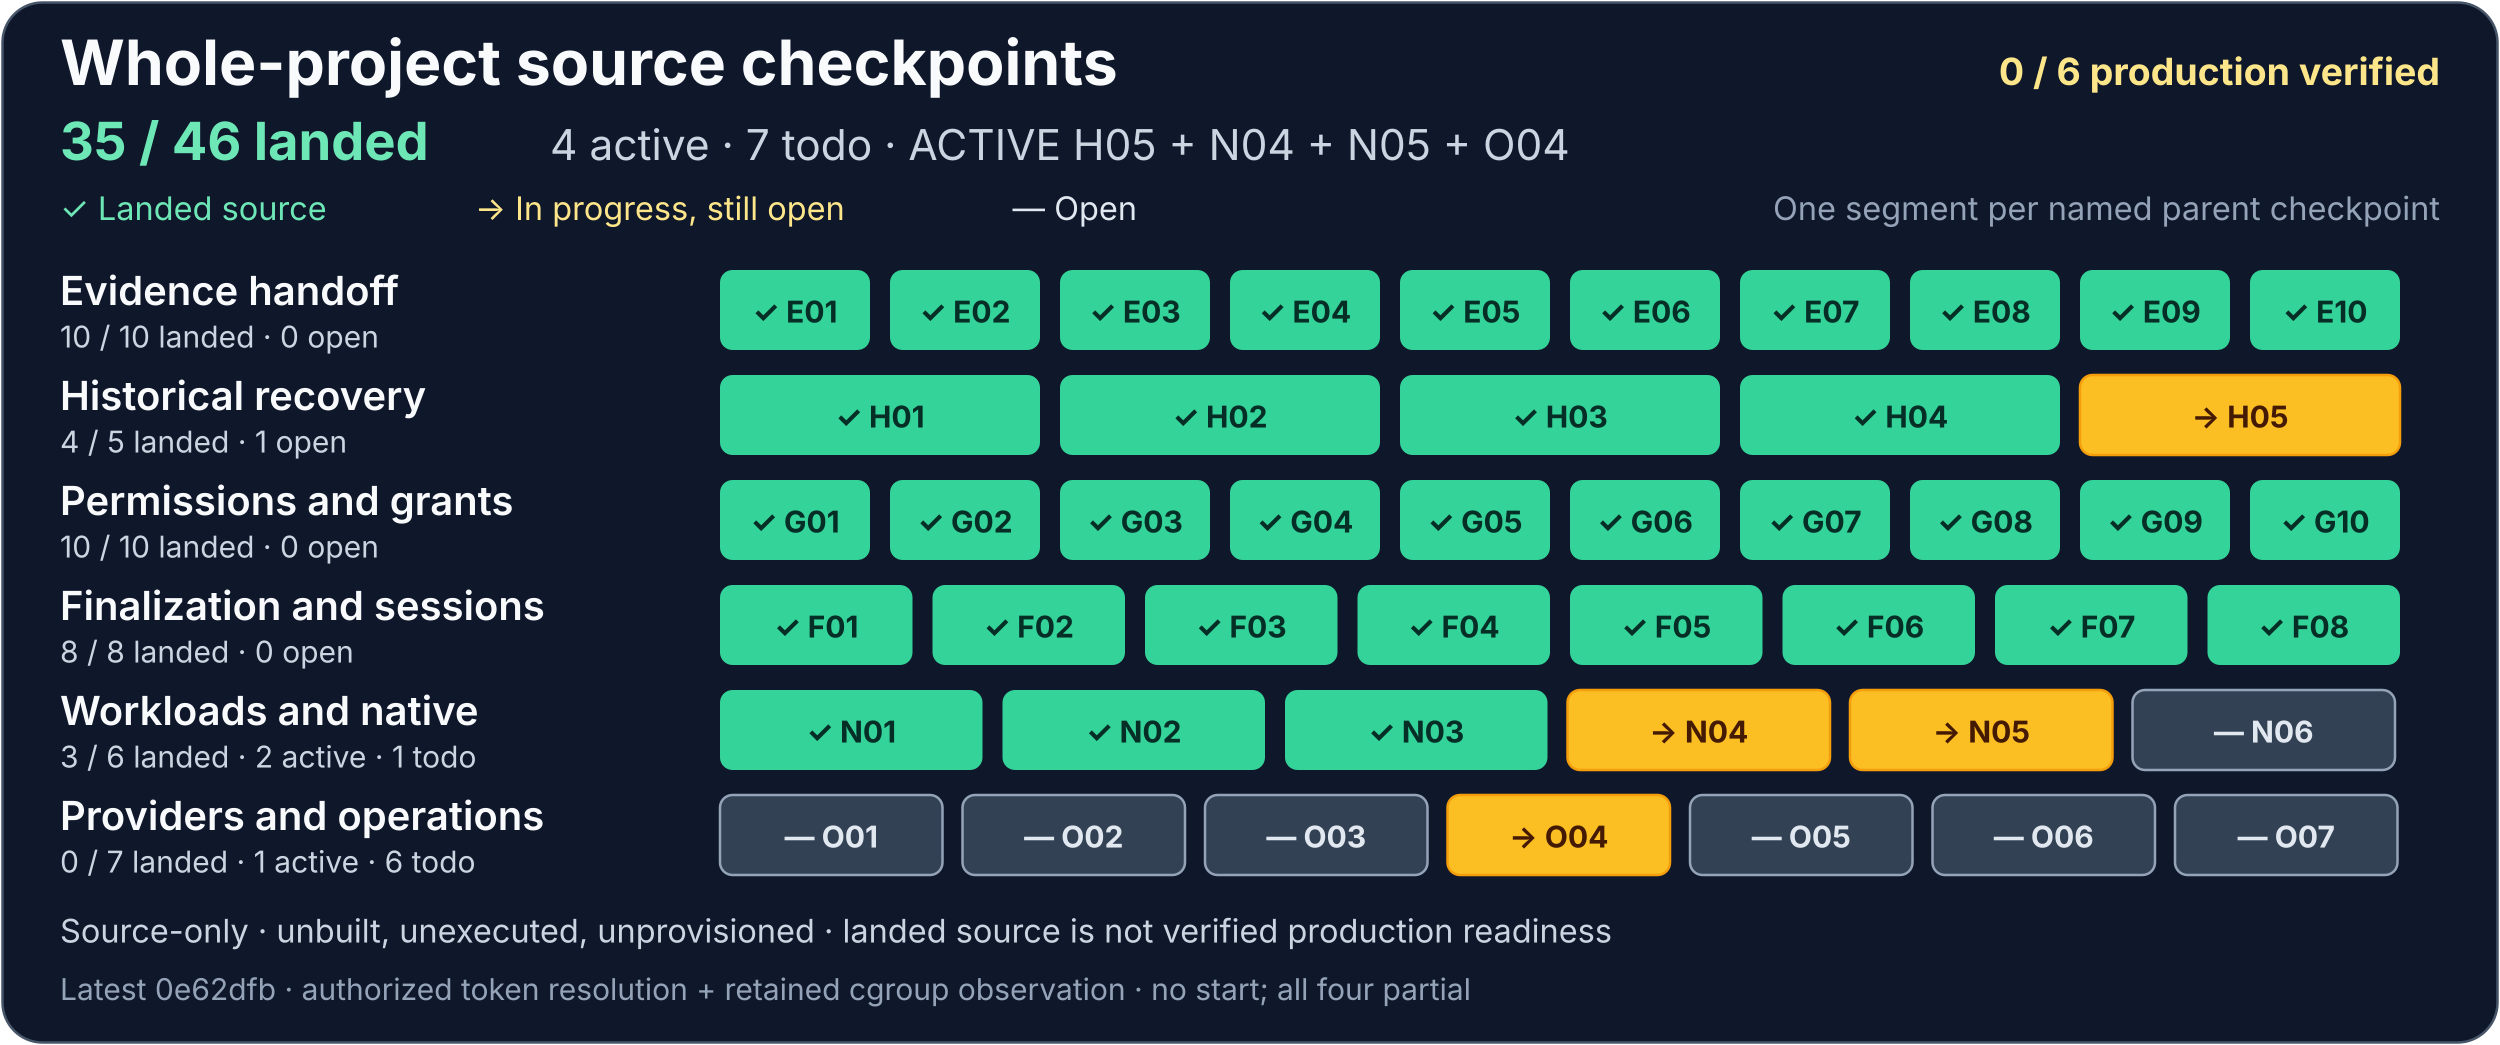
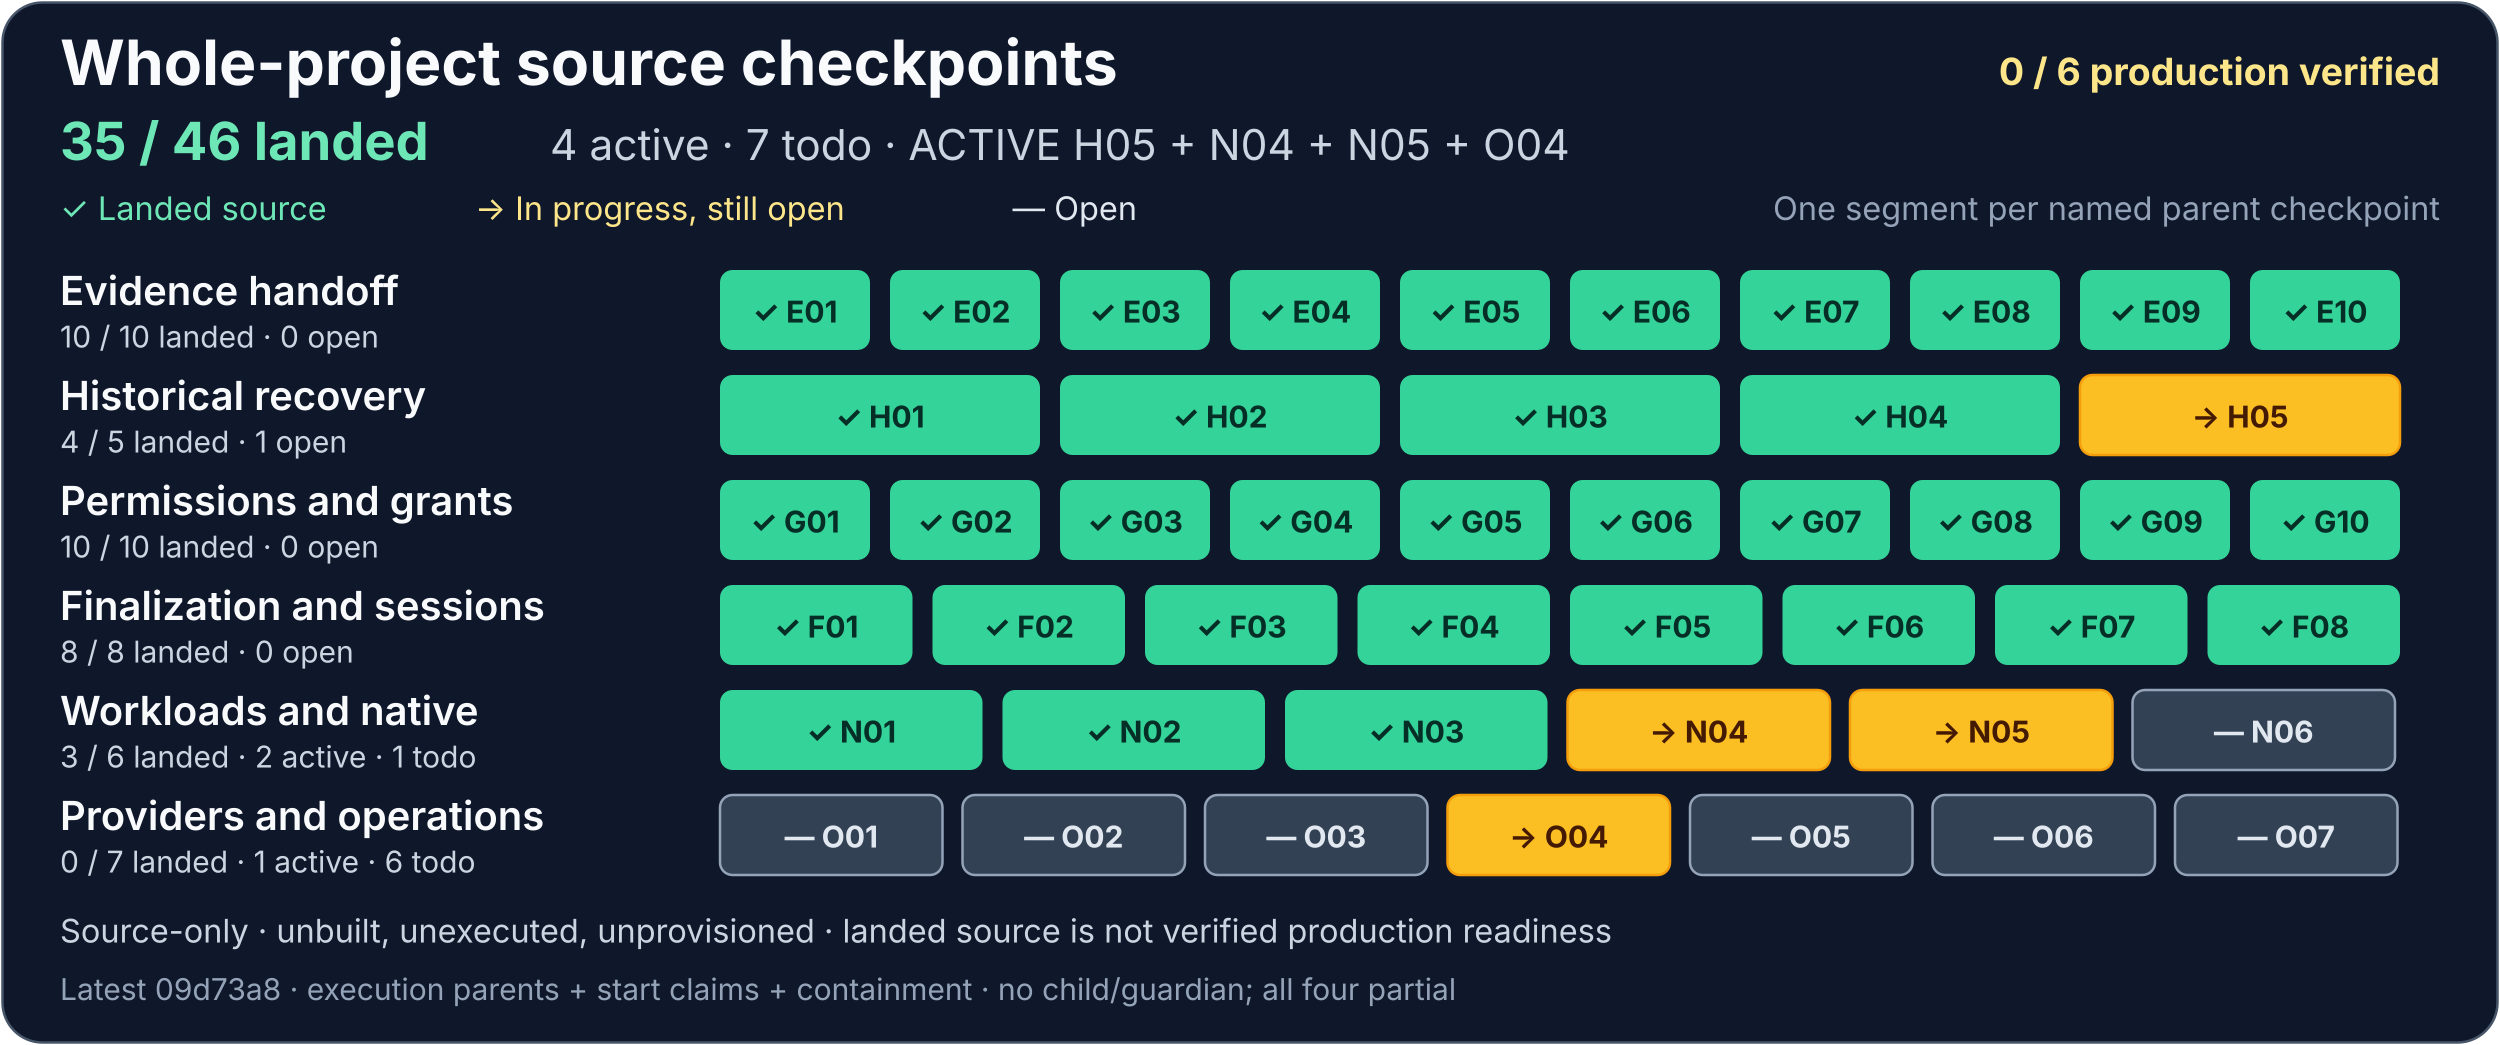
<svg xmlns="http://www.w3.org/2000/svg" width="1000" height="418" viewBox="0 0 1000 418" role="img" aria-labelledby="project-title project-description">
  <rect x="1" y="1" width="998" height="416" rx="16" fill="#0f172a" stroke="#475569" />
  <g font-family="system-ui, -apple-system, Segoe UI, sans-serif">
    <text x="24" y="34" fill="#f8fafc" font-size="25" font-weight="700">Whole-project source checkpoints</text>
    <text x="976" y="34" text-anchor="end" fill="#fde68a" font-size="15" font-weight="700">0 / 6 production verified</text>
    <text x="24" y="64" fill="#6ee7b7" font-size="21" font-weight="700">35 / 46 landed</text>
    <text x="220" y="64" fill="#cbd5e1" font-size="17">4 active · 7 todo · ACTIVE H05 + N04 + N05 + O04</text>
    <text x="24" y="88" fill="#6ee7b7" font-size="13">✓ Landed source</text>
    <text x="190" y="88" fill="#fde68a" font-size="13">→ In progress, still open</text>
    <text x="405" y="88" fill="#e2e8f0" font-size="13">— Open</text>
    <text x="976" y="88" text-anchor="end" fill="#94a3b8" font-size="13">One segment per named parent checkpoint</text>
    <g aria-label="Evidence handoff: 10 of 10 landed, zero open">
      <text x="24" y="122" fill="#f8fafc" font-size="16" font-weight="600">Evidence handoff</text>
      <text x="24" y="139" fill="#cbd5e1" font-size="12">10 / 10 landed · 0 open</text>
      <g fill="#34d399">
        <rect x="288" y="108" width="60" height="32" rx="5" />
        <rect x="356" y="108" width="60" height="32" rx="5" />
        <rect x="424" y="108" width="60" height="32" rx="5" />
        <rect x="492" y="108" width="60" height="32" rx="5" />
        <rect x="560" y="108" width="60" height="32" rx="5" />
        <rect x="628" y="108" width="60" height="32" rx="5" />
        <rect x="696" y="108" width="60" height="32" rx="5" />
        <rect x="764" y="108" width="60" height="32" rx="5" />
        <rect x="832" y="108" width="60" height="32" rx="5" />
        <rect x="900" y="108" width="60" height="32" rx="5" />
      </g>
      <g fill="#052e26" font-size="12" font-weight="700" text-anchor="middle">
        <text x="318" y="129">✓ E01</text>
        <text x="386" y="129">✓ E02</text>
        <text x="454" y="129">✓ E03</text>
        <text x="522" y="129">✓ E04</text>
        <text x="590" y="129">✓ E05</text>
        <text x="658" y="129">✓ E06</text>
        <text x="726" y="129">✓ E07</text>
        <text x="794" y="129">✓ E08</text>
        <text x="862" y="129">✓ E09</text>
        <text x="930" y="129">✓ E10</text>
      </g>
    </g>
    <g aria-label="Historical recovery: 4 of 5 landed, one open">
      <text x="24" y="164" fill="#f8fafc" font-size="16" font-weight="600">Historical recovery</text>
      <text x="24" y="181" fill="#cbd5e1" font-size="12">4 / 5 landed · 1 open</text>
      <g fill="#34d399">
        <rect x="288" y="150" width="128" height="32" rx="5" />
        <rect x="424" y="150" width="128" height="32" rx="5" />
        <rect x="560" y="150" width="128" height="32" rx="5" />
        <rect x="696" y="150" width="128" height="32" rx="5" />
      </g>
      <a href="https://github.com/AndrewMohawk/serverware/commit/8af9c50398304ee69f9c3af85b1f4a52e4f2f6c0">
        <rect x="832" y="150" width="128" height="32" rx="5" fill="#fbbf24" stroke="#f59e0b" />
      </a>
      <g fill="#052e26" font-size="12" font-weight="700" text-anchor="middle">
        <text x="352" y="171">✓ H01</text>
        <text x="488" y="171">✓ H02</text>
        <text x="624" y="171">✓ H03</text>
        <text x="760" y="171">✓ H04</text>
        <text x="896" y="171" fill="#451a03">→ H05</text>
      </g>
    </g>
    <g aria-label="Permissions and grants: 10 of 10 landed, zero open">
      <text x="24" y="206" fill="#f8fafc" font-size="16" font-weight="600">Permissions and grants</text>
      <text x="24" y="223" fill="#cbd5e1" font-size="12">10 / 10 landed · 0 open</text>
      <g fill="#34d399">
        <rect x="288" y="192" width="60" height="32" rx="5" />
        <rect x="356" y="192" width="60" height="32" rx="5" />
        <rect x="424" y="192" width="60" height="32" rx="5" />
        <rect x="492" y="192" width="60" height="32" rx="5" />
        <rect x="560" y="192" width="60" height="32" rx="5" />
        <rect x="628" y="192" width="60" height="32" rx="5" />
        <rect x="696" y="192" width="60" height="32" rx="5" />
        <rect x="764" y="192" width="60" height="32" rx="5" />
        <rect x="832" y="192" width="60" height="32" rx="5" />
        <rect x="900" y="192" width="60" height="32" rx="5" />
      </g>
      <g fill="#052e26" font-size="12" font-weight="700" text-anchor="middle">
        <text x="318" y="213">✓ G01</text>
        <text x="386" y="213">✓ G02</text>
        <text x="454" y="213">✓ G03</text>
        <text x="522" y="213">✓ G04</text>
        <text x="590" y="213">✓ G05</text>
        <text x="658" y="213">✓ G06</text>
        <text x="726" y="213">✓ G07</text>
        <text x="794" y="213">✓ G08</text>
        <text x="862" y="213">✓ G09</text>
        <text x="930" y="213">✓ G10</text>
      </g>
    </g>
    <g aria-label="Finalization and sessions: 8 of 8 landed, zero open">
      <text x="24" y="248" fill="#f8fafc" font-size="16" font-weight="600">Finalization and sessions</text>
      <text x="24" y="265" fill="#cbd5e1" font-size="12">8 / 8 landed · 0 open</text>
      <g fill="#34d399">
        <rect x="288" y="234" width="77" height="32" rx="5" />
        <rect x="373" y="234" width="77" height="32" rx="5" />
        <rect x="458" y="234" width="77" height="32" rx="5" />
        <rect x="543" y="234" width="77" height="32" rx="5" />
        <rect x="628" y="234" width="77" height="32" rx="5" />
        <rect x="713" y="234" width="77" height="32" rx="5" />
        <rect x="798" y="234" width="77" height="32" rx="5" />
      </g>
      <rect x="883" y="234" width="77" height="32" rx="5" fill="#34d399" />
      <g fill="#052e26" font-size="12" font-weight="700" text-anchor="middle">
        <text x="326.5" y="255">✓ F01</text>
        <text x="411.5" y="255">✓ F02</text>
        <text x="496.5" y="255">✓ F03</text>
        <text x="581.5" y="255">✓ F04</text>
        <text x="666.5" y="255">✓ F05</text>
        <text x="751.5" y="255">✓ F06</text>
        <text x="836.5" y="255">✓ F07</text>
        <text x="921.5" y="255">✓ F08</text>
      </g>
    </g>
    <g aria-label="Workloads and native: 3 of 6 landed, two active and one todo">
      <text x="24" y="290" fill="#f8fafc" font-size="16" font-weight="600">Workloads and native</text>
      <text x="24" y="307" fill="#cbd5e1" font-size="12">3 / 6 landed · 2 active · 1 todo</text>
      <g fill="#34d399">
        <rect x="288" y="276" width="105" height="32" rx="5" />
        <rect x="401" y="276" width="105" height="32" rx="5" />
        <rect x="514" y="276" width="105" height="32" rx="5" />
      </g>
      <g fill="#334155" stroke="#94a3b8">
        <rect x="627" y="276" width="105" height="32" rx="5" fill="#fbbf24" stroke="#f59e0b" />
-         <a href="https://github.com/AndrewMohawk/serverware/commit/8af9c50398304ee69f9c3af85b1f4a52e4f2f6c0">
+         <a href="https://github.com/AndrewMohawk/serverware/commit/09d73a81fe8b81626a14dc92b3db9d948aed4822">
          <rect x="740" y="276" width="105" height="32" rx="5" fill="#fbbf24" stroke="#f59e0b" />
        </a>
        <rect x="853" y="276" width="105" height="32" rx="5" />
      </g>
      <g font-size="12" font-weight="700" text-anchor="middle">
        <text x="340.5" y="297" fill="#052e26">✓ N01</text>
        <text x="453.5" y="297" fill="#052e26">✓ N02</text>
        <text x="566.5" y="297" fill="#052e26">✓ N03</text>
        <text x="679.5" y="297" fill="#451a03">→ N04</text>
        <text x="792.5" y="297" fill="#451a03">→ N05</text>
        <text x="905.5" y="297" fill="#e2e8f0">— N06</text>
      </g>
    </g>
    <g aria-label="Providers and operations: zero of 7 landed, one active and six todo">
      <text x="24" y="332" fill="#f8fafc" font-size="16" font-weight="600">Providers and operations</text>
      <text x="24" y="349" fill="#cbd5e1" font-size="12">0 / 7 landed · 1 active · 6 todo</text>
      <g fill="#334155" stroke="#94a3b8">
        <rect x="288" y="318" width="89" height="32" rx="5" />
        <rect x="385" y="318" width="89" height="32" rx="5" />
        <rect x="482" y="318" width="89" height="32" rx="5" />
        <a href="https://github.com/AndrewMohawk/serverware/commit/0e62dfb4c93622407ce125e78a722beb24b9ad83">
          <rect x="579" y="318" width="89" height="32" rx="5" fill="#fbbf24" stroke="#f59e0b" />
        </a>
        <rect x="676" y="318" width="89" height="32" rx="5" />
        <rect x="773" y="318" width="89" height="32" rx="5" />
        <rect x="870" y="318" width="89" height="32" rx="5" />
      </g>
      <g fill="#e2e8f0" font-size="12" font-weight="700" text-anchor="middle">
        <text x="332.5" y="339">— O01</text>
        <text x="429.5" y="339">— O02</text>
        <text x="526.5" y="339">— O03</text>
        <text x="623.5" y="339" fill="#451a03">→ O04</text>
        <text x="720.5" y="339">— O05</text>
        <text x="817.5" y="339">— O06</text>
        <text x="914.5" y="339">— O07</text>
      </g>
    </g>
    <text x="24" y="377" fill="#cbd5e1" font-size="13">Source-only · unbuilt, unexecuted, unprovisioned · landed source is not verified production readiness</text>
-     <text x="24" y="400" fill="#94a3b8" font-size="12">Latest 0e62dfb · authorized token resolution + retained cgroup observation · no start; all four partial</text>
+     <text x="24" y="400" fill="#94a3b8" font-size="12">Latest 09d73a8 · execution parents + start claims + containment · no child/guardian; all four partial</text>
  </g>
</svg>
